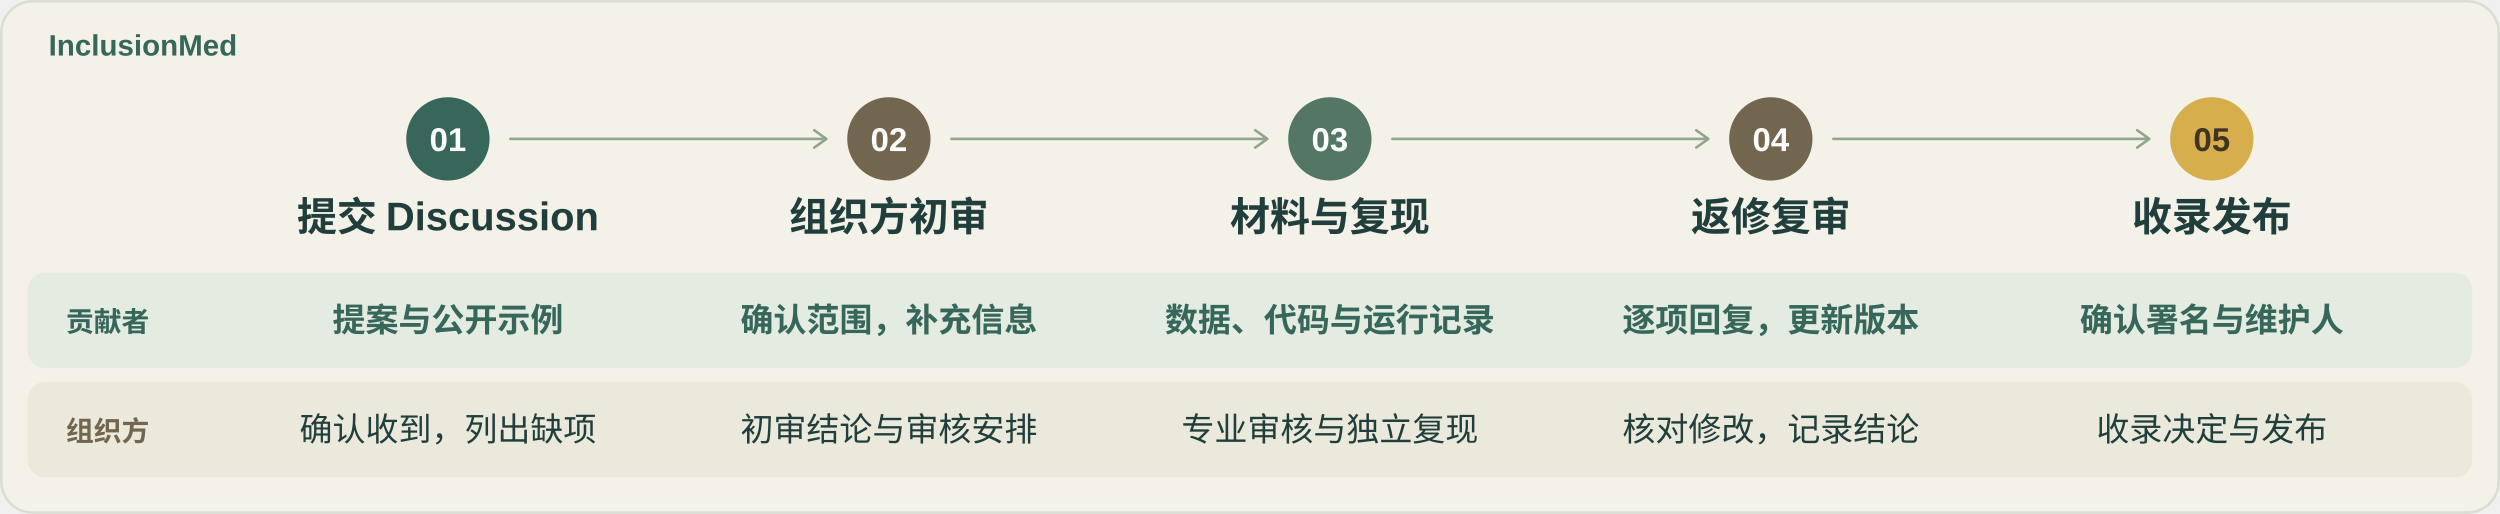
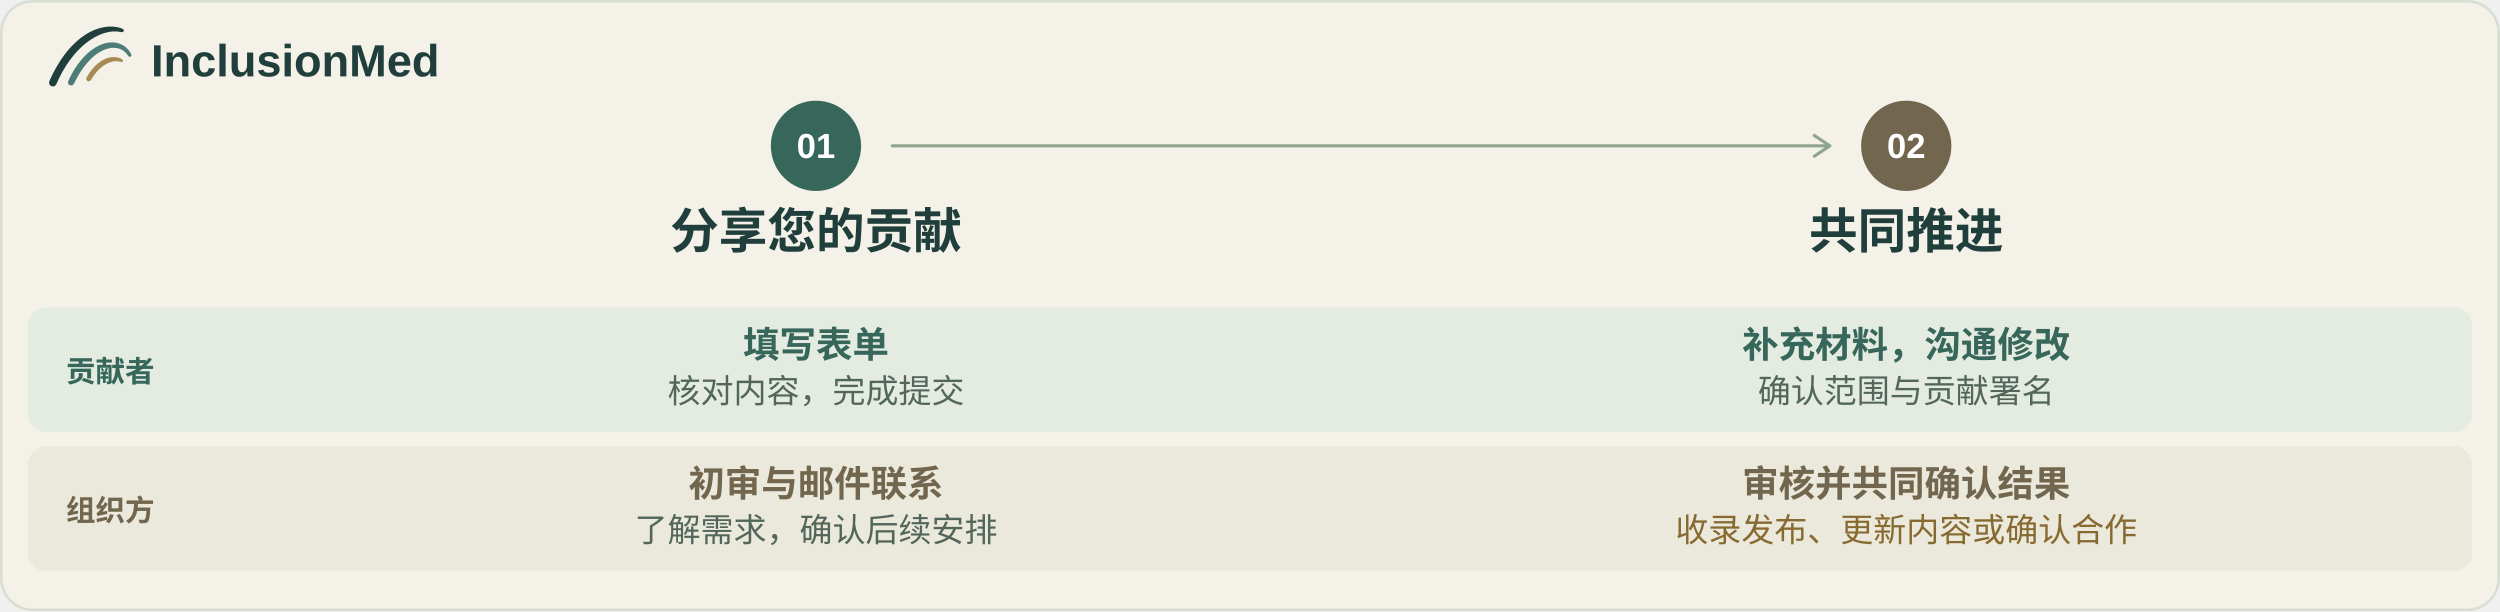
- <svg xmlns="http://www.w3.org/2000/svg" width="1440" height="296" viewBox="0 0 1440 296" role="img" aria-labelledby="workflow-title workflow-desc" xml:lang="zh-CN">
-   <rect x="0.75" y="0.75" width="1438.5" height="294.5" rx="18" fill="#f3f1e8" stroke="#d9ded2" stroke-width="1.5" />
-   <g font-family="-apple-system, BlinkMacSystemFont, Segoe UI, Arial, PingFang SC, Microsoft YaHei, sans-serif">
-     <text x="28" y="32" text-anchor="start" font-size="17" font-weight="650" fill="#37665a">InclusionMed</text>
-     <path d="M294 80 H476 m-7 -5 7 5 -7 5" fill="none" stroke="#91a58e" stroke-width="1.5" stroke-linecap="round" stroke-linejoin="round" />
-     <circle cx="258" cy="80" r="24" fill="#37665a" />
-     <text x="258" y="87" text-anchor="middle" font-size="19" font-weight="650" fill="#ffffff">01</text>
-     <text x="258" y="133" text-anchor="middle" font-size="23" font-weight="650" fill="#203e3b">提交 Discussion</text>
-     <path d="M548 80 H730 m-7 -5 7 5 -7 5" fill="none" stroke="#91a58e" stroke-width="1.5" stroke-linecap="round" stroke-linejoin="round" />
-     <circle cx="512" cy="80" r="24" fill="#72674e" />
-     <text x="512" y="87" text-anchor="middle" font-size="19" font-weight="650" fill="#ffffff">02</text>
-     <text x="512" y="133" text-anchor="middle" font-size="23" font-weight="650" fill="#203e3b">组织方初审</text>
-     <path d="M802 80 H984 m-7 -5 7 5 -7 5" fill="none" stroke="#91a58e" stroke-width="1.5" stroke-linecap="round" stroke-linejoin="round" />
-     <circle cx="766" cy="80" r="24" fill="#537764" />
-     <text x="766" y="87" text-anchor="middle" font-size="19" font-weight="650" fill="#ffffff">03</text>
-     <text x="766" y="133" text-anchor="middle" font-size="23" font-weight="650" fill="#203e3b">材料与复现</text>
-     <path d="M1056 80 H1238 m-7 -5 7 5 -7 5" fill="none" stroke="#91a58e" stroke-width="1.5" stroke-linecap="round" stroke-linejoin="round" />
-     <circle cx="1020" cy="80" r="24" fill="#72674e" />
-     <text x="1020" y="87" text-anchor="middle" font-size="19" font-weight="650" fill="#ffffff">04</text>
-     <text x="1020" y="133" text-anchor="middle" font-size="23" font-weight="650" fill="#203e3b">返修复审</text>
-     <circle cx="1274" cy="80" r="24" fill="#d6ae4b" />
-     <text x="1274" y="87" text-anchor="middle" font-size="19" font-weight="650" fill="#3f3520">05</text>
-     <text x="1274" y="133" text-anchor="middle" font-size="23" font-weight="650" fill="#203e3b">收录发布</text>
-     <rect x="16" y="157" width="1408" height="55" rx="10" fill="#e4ebe1" />
-     <rect x="16" y="220" width="1408" height="55" rx="10" fill="#ebe8dc" />
-     <text x="38" y="191" text-anchor="start" font-size="16" font-weight="700" fill="#37665a">贡献者</text>
-     <text x="38" y="254" text-anchor="start" font-size="16" font-weight="700" fill="#72674e">组织方</text>
-     <text x="258" y="191" text-anchor="middle" font-size="19" font-weight="550" fill="#37665a">提案与公开示例</text>
-     <text x="258" y="254" text-anchor="middle" font-size="19" font-weight="500" fill="#203e3b">确认收到，列出缺项</text>
-     <text x="512" y="191" text-anchor="middle" font-size="19" font-weight="550" fill="#37665a">确认范围，补充信息</text>
-     <text x="512" y="254" text-anchor="middle" font-size="19" font-weight="500" fill="#203e3b">初审结论与审核安排</text>
-     <text x="766" y="191" text-anchor="middle" font-size="19" font-weight="550" fill="#37665a">数据、代码与运行记录</text>
-     <text x="766" y="254" text-anchor="middle" font-size="19" font-weight="500" fill="#203e3b">专业审核与独立复现</text>
-     <text x="1020" y="191" text-anchor="middle" font-size="19" font-weight="550" fill="#37665a">逐项回复，更新版本</text>
-     <text x="1020" y="254" text-anchor="middle" font-size="19" font-weight="500" fill="#203e3b">核对修改，记录结论</text>
-     <text x="1274" y="191" text-anchor="middle" font-size="19" font-weight="550" fill="#37665a">确认署名与维护人</text>
-     <text x="1274" y="254" text-anchor="middle" font-size="19" font-weight="500" fill="#203e3b">收录决定与发布</text>
+ <svg xmlns="http://www.w3.org/2000/svg" width="1440" height="352" viewBox="0 0 1440 352" role="img" aria-labelledby="workflow-title workflow-desc" xml:lang="zh-CN">
+   <rect x="0.75" y="0.75" width="1438.5" height="350.5" rx="18" fill="#f3f1e8" stroke="#d9ded2" stroke-width="1.5" />
+   <g font-family="Arial, PingFang SC, Microsoft YaHei, sans-serif">
+     <g aria-label="InclusionMed">
+       <g transform="translate(28 15) scale(0.06)" aria-hidden="true">
+         <path fill="#203E3B" fill-rule="evenodd" d="M 578 5.054 C 453.761 13.679, 339.946 72.565, 229 185.620 C 176.783 238.830, 132.564 297.503, 86.274 375 C 55.467 426.578, 11.738 512.893, 5.439 534.561 C 0.852 550.340, 9.548 569.211, 24.875 576.738 C 32.445 580.455, 47.750 580.771, 55.122 577.363 C 64.486 573.033, 71.647 564.644, 77.367 551.305 C 87.849 526.860, 91.181 519.562, 101.877 497.627 C 139.698 420.059, 190.381 340.467, 238.615 282.894 C 258.063 259.681, 262.319 254.851, 278.173 238 C 381.513 128.161, 502.338 61.122, 613.500 51.945 C 638.178 49.907, 667.120 51.778, 692.857 57.074 C 698.007 58.133, 704.022 59, 706.224 59 C 720.867 59, 727.406 40.251, 716.084 30.724 C 708.423 24.278, 684.246 15.617, 659.923 10.607 C 635.944 5.667, 602.161 3.377, 578 5.054" />
+         <path fill="#4C7E77" fill-rule="evenodd" d="M 581 158.098 C 489.824 168.289, 392.518 229.446, 311.308 327.599 C 270.245 377.229, 236.670 429.535, 204.496 494 C 188.434 526.180, 185.697 533.406, 186.169 542.381 C 187.062 559.363, 198.968 570.530, 216 570.359 C 232.385 570.195, 239.159 564.115, 250.937 539 C 276.372 484.764, 313.151 425.123, 349.913 378.500 C 385.235 333.704, 424.128 295.321, 461 268.869 C 534.498 216.143, 613.634 196.943, 676.288 216.638 C 708.200 226.669, 738.679 249.810, 759.331 279.689 C 767.324 291.251, 771.176 294.667, 777.351 295.669 C 784.868 296.889, 793.170 290.942, 794.602 283.310 C 797.686 266.868, 765.770 221.382, 735 198.367 C 705.393 176.222, 669.606 162.112, 632.789 158.067 C 621.648 156.843, 592.069 156.861, 581 158.098" />
+         <path fill="#A68B53" fill-rule="evenodd" d="M 615 298.020 C 564.500 301.482, 520.381 320.687, 470.652 360.854 C 452.916 375.179, 425.626 404.127, 406.407 429 C 387.622 453.311, 363.028 494.717, 361.427 504.728 C 359.478 516.919, 369.127 529.162, 381.874 530.671 C 394.016 532.110, 400.524 527.416, 411.573 509.250 C 443.573 456.640, 480.874 414.249, 521.235 384.621 C 547.166 365.587, 580.115 349.734, 608.726 342.526 C 633.242 336.350, 664.014 336.459, 686.955 342.803 C 702.432 347.082, 708.901 345.944, 712.527 338.302 C 716.493 329.944, 712.184 322.382, 699.218 314.950 C 677.247 302.356, 645.334 295.941, 615 298.020" />
+       </g>
+       <text x="87" y="44" text-anchor="start" font-size="26" font-weight="700" fill="#203e3b">InclusionMed</text>
+     </g>
+     <path d="M514 84 H1054 m-9 -6 9 6 -9 6" fill="none" stroke="#91a58e" stroke-width="1.8" stroke-linecap="round" stroke-linejoin="round" />
+     <circle cx="470" cy="84" r="26" fill="#37665a" />
+     <text x="470" y="91" text-anchor="middle" font-size="20" font-weight="700" fill="#ffffff">01</text>
+     <text x="470" y="143" text-anchor="middle" font-size="28" font-weight="700" fill="#203e3b">分享您的贡献</text>
+     <circle cx="1098" cy="84" r="26" fill="#72674e" />
+     <text x="1098" y="91" text-anchor="middle" font-size="20" font-weight="700" fill="#ffffff">02</text>
+     <text x="1098" y="143" text-anchor="middle" font-size="28" font-weight="700" fill="#203e3b">共同推进</text>
+     <rect x="16" y="177" width="1408" height="72" rx="11" fill="#e4ebe1" />
+     <text x="38" y="220" text-anchor="start" font-size="17" font-weight="700" fill="#37665a">贡献者</text>
+     <text x="470" y="206" text-anchor="middle" font-size="21" font-weight="700" fill="#37665a">填写表单</text>
+     <text x="470" y="232" text-anchor="middle" font-size="19" font-weight="400" fill="#53665c">核对内容，完成提交</text>
+     <text x="1098" y="206" text-anchor="middle" font-size="21" font-weight="700" fill="#37665a">补充材料，沟通修改</text>
+     <text x="1098" y="232" text-anchor="middle" font-size="19" font-weight="400" fill="#53665c">确认范围与贡献署名</text>
+     <rect x="16" y="257" width="1408" height="72" rx="11" fill="#ebe8dc" />
+     <text x="38" y="300" text-anchor="start" font-size="17" font-weight="700" fill="#72674e">组织方</text>
+     <text x="470" y="286" text-anchor="middle" font-size="21" font-weight="700" fill="#72674e">初审与邮件联系</text>
+     <text x="470" y="312" text-anchor="middle" font-size="19" font-weight="400" fill="#53665c">了解需求，确认后续安排</text>
+     <text x="1098" y="286" text-anchor="middle" font-size="21" font-weight="700" fill="#72674e">审核并共同确认结果</text>
+     <text x="1098" y="312" text-anchor="middle" font-size="19" font-weight="400" fill="#876a2f">收录发布、更新内容或确认合作</text>
  </g>
</svg>
